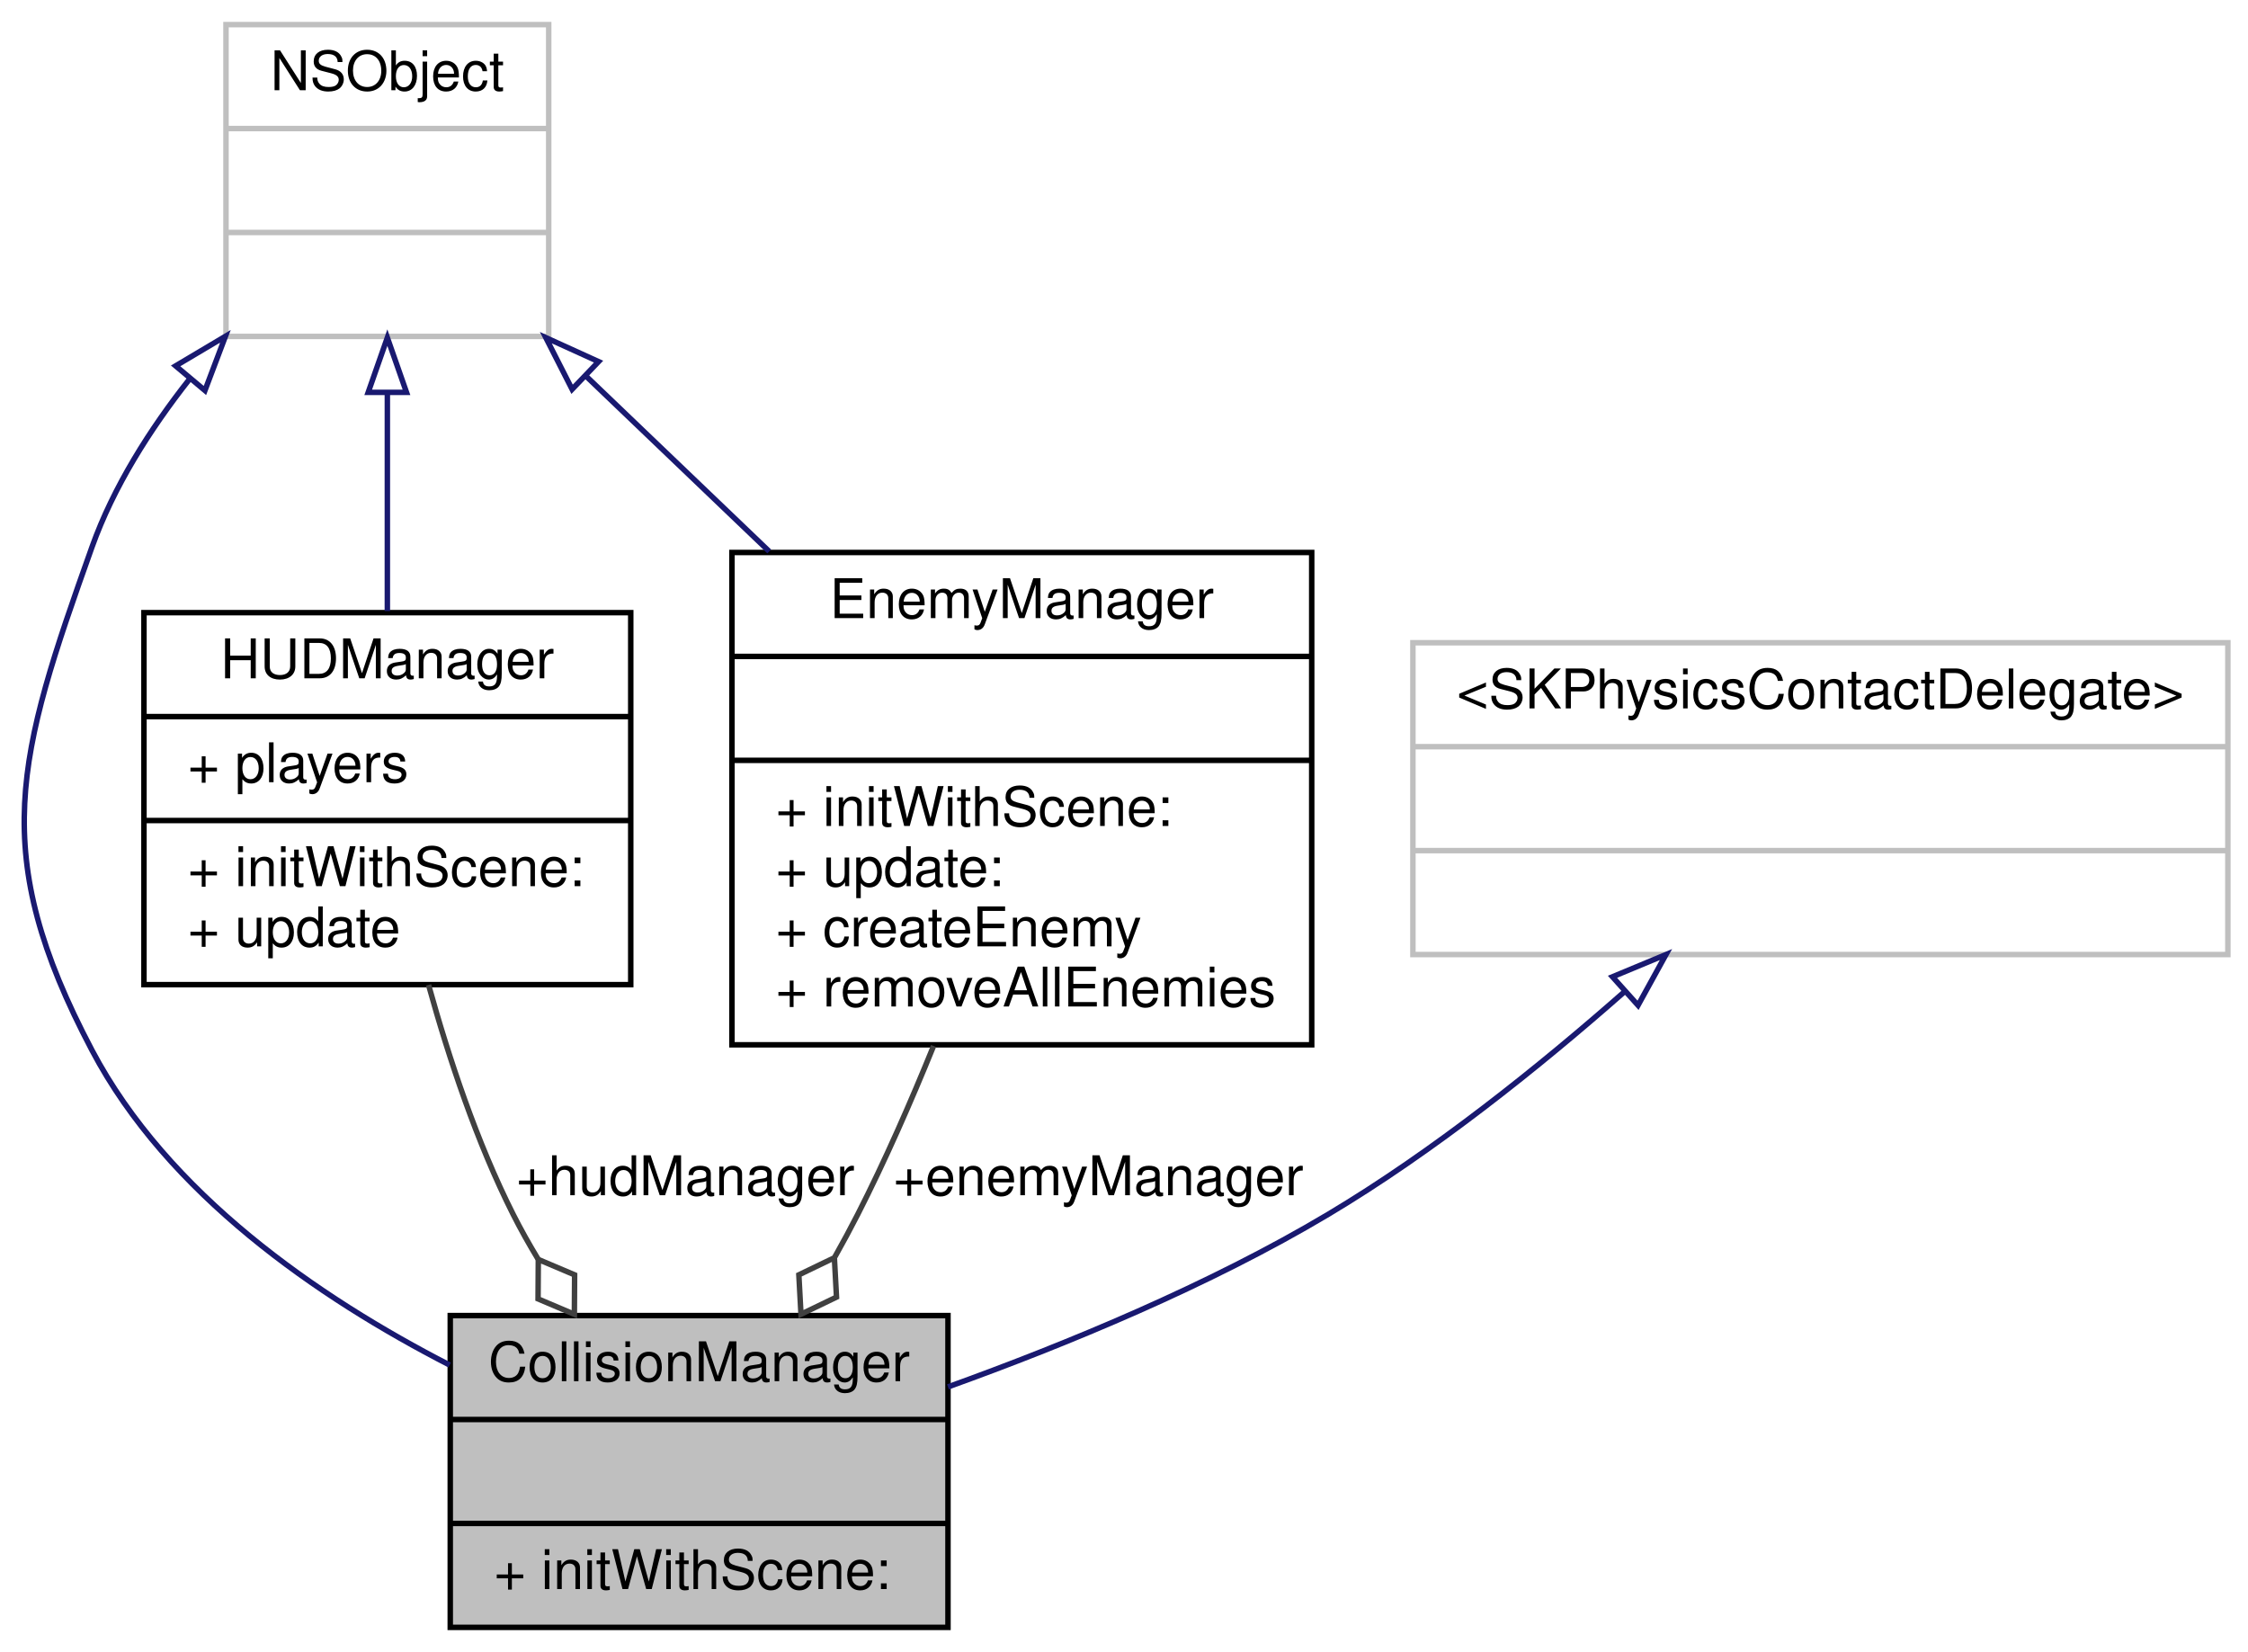
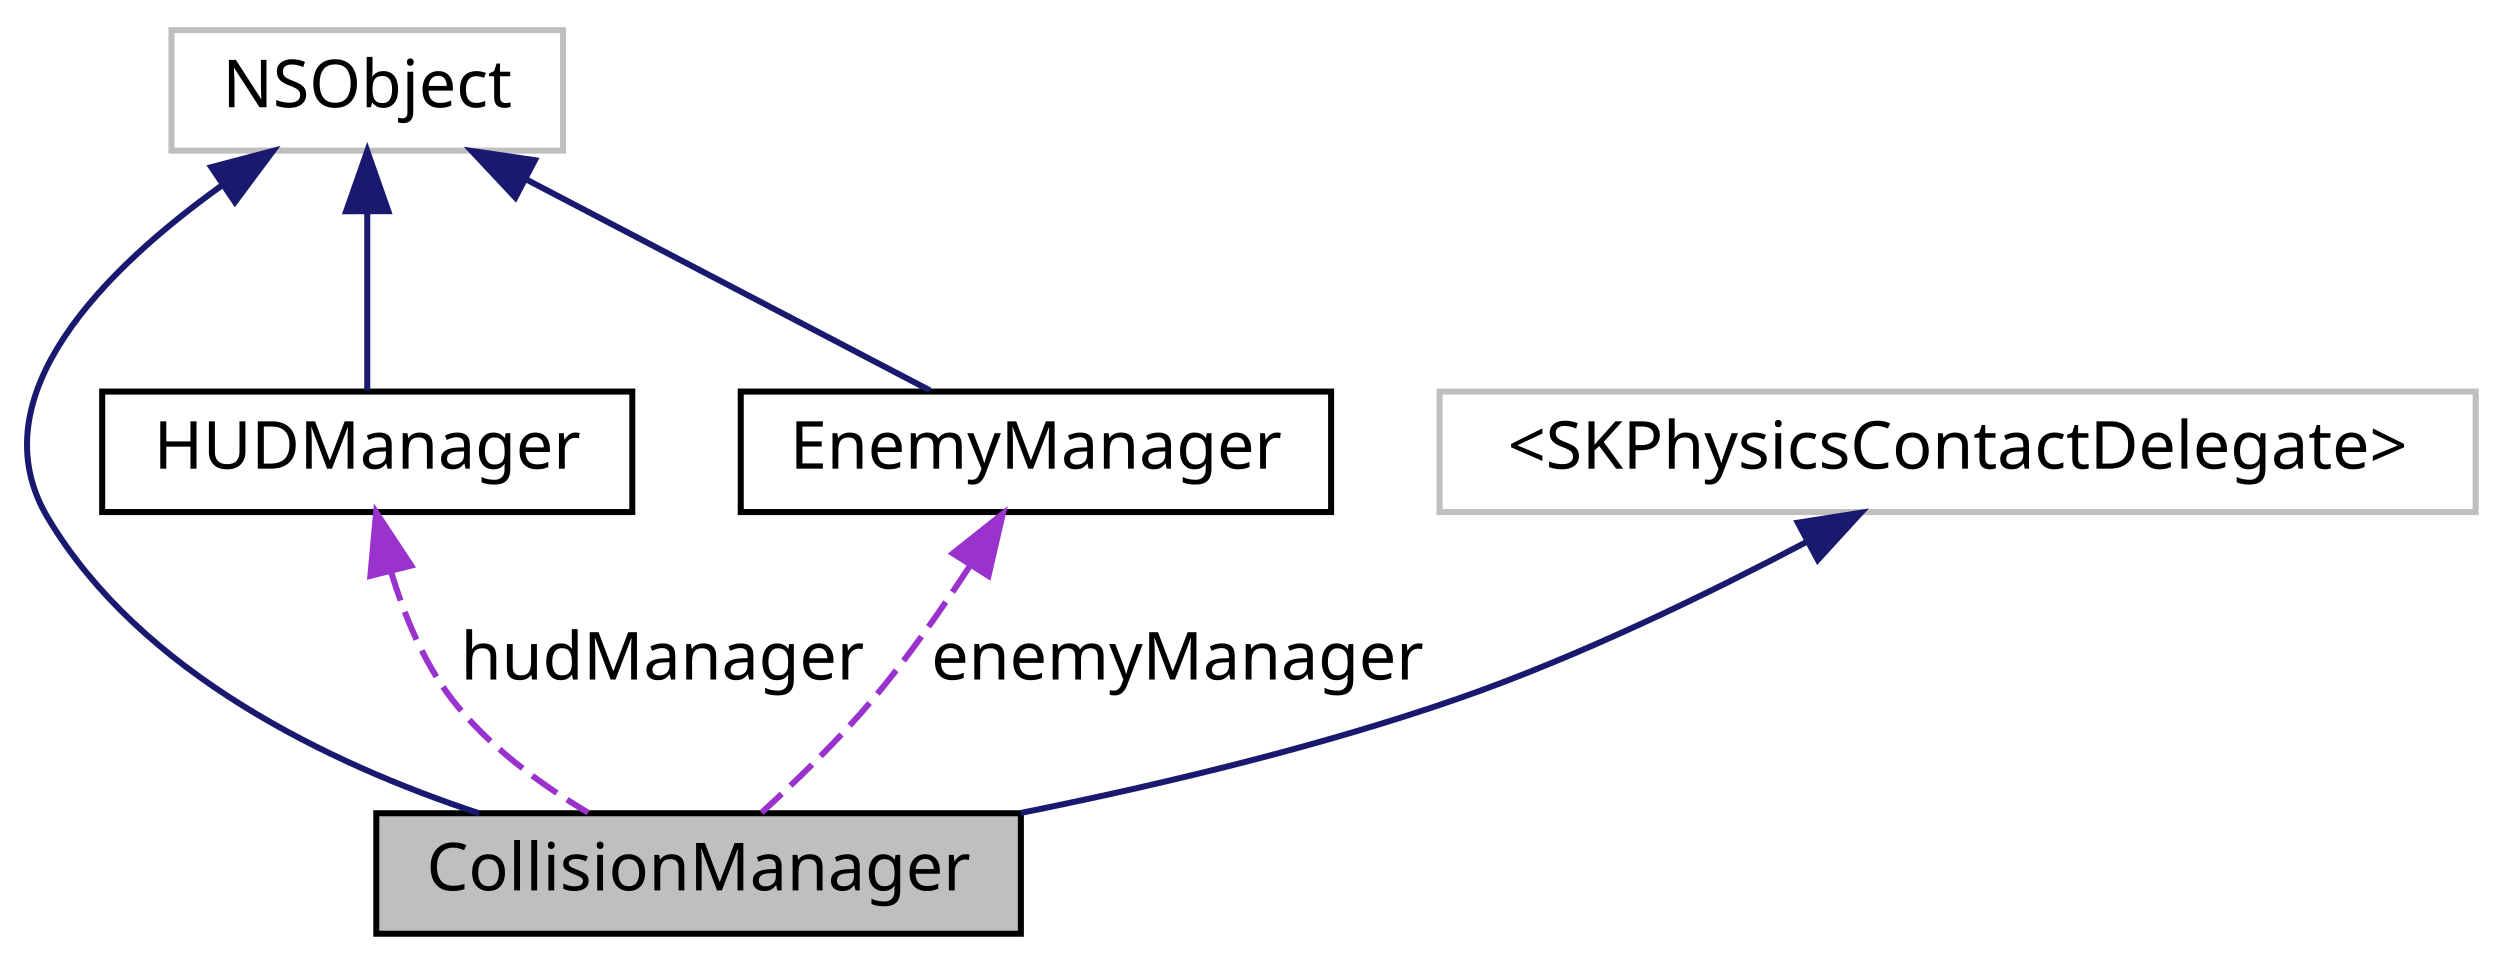
- <svg xmlns="http://www.w3.org/2000/svg" xmlns:xlink="http://www.w3.org/1999/xlink" width="411pt" height="302pt" viewBox="0.00 0.00 410.64 302.00">
-   <g id="graph0" class="graph" transform="scale(1 1) rotate(0) translate(4 298)">
-     <polygon fill="white" stroke="white" points="-4,4 -4,-298 406.639,-298 406.639,4 -4,4" />
+ <svg xmlns="http://www.w3.org/2000/svg" xmlns:xlink="http://www.w3.org/1999/xlink" width="415pt" height="160pt" viewBox="0.00 0.00 414.92 160.00">
+   <g id="graph0" class="graph" transform="scale(1 1) rotate(0) translate(4 156)">
+     <polygon fill="white" stroke="white" points="-4,4 -4,-156 410.924,-156 410.924,4 -4,4" />
    <g id="node1" class="node">
-       <polygon fill="#bfbfbf" stroke="black" points="78.139,-0.5 78.139,-57.5 169.139,-57.5 169.139,-0.5 78.139,-0.5" />
-       <text text-anchor="middle" x="123.639" y="-45.5" font-family="Helvetica,sans-Serif" font-size="10.00">CollisionManager</text>
-       <polyline fill="none" stroke="black" points="78.139,-38.5 169.139,-38.5 " />
-       <text text-anchor="middle" x="123.639" y="-26.5" font-family="Helvetica,sans-Serif" font-size="10.00"> </text>
-       <polyline fill="none" stroke="black" points="78.139,-19.5 169.139,-19.5 " />
-       <text text-anchor="start" x="86.139" y="-7.5" font-family="Helvetica,sans-Serif" font-size="10.00">+ initWithScene:</text>
+       <polygon fill="#bfbfbf" stroke="black" points="58.424,-1 58.424,-21 165.424,-21 165.424,-1 58.424,-1" />
+       <text text-anchor="middle" x="111.924" y="-8.2" font-family="Segoe UI Semibold" font-size="11.00">CollisionManager</text>
    </g>
    <g id="node2" class="node">
-       <polygon fill="white" stroke="#bfbfbf" points="37.139,-236.5 37.139,-293.5 96.139,-293.5 96.139,-236.5 37.139,-236.5" />
-       <text text-anchor="middle" x="66.639" y="-281.5" font-family="Helvetica,sans-Serif" font-size="10.00">NSObject</text>
-       <polyline fill="none" stroke="#bfbfbf" points="37.139,-274.5 96.139,-274.5 " />
-       <text text-anchor="middle" x="66.639" y="-262.5" font-family="Helvetica,sans-Serif" font-size="10.00"> </text>
-       <polyline fill="none" stroke="#bfbfbf" points="37.139,-255.5 96.139,-255.5 " />
-       <text text-anchor="middle" x="66.639" y="-243.5" font-family="Helvetica,sans-Serif" font-size="10.00"> </text>
+       <polygon fill="white" stroke="#bfbfbf" points="24.424,-131 24.424,-151 89.424,-151 89.424,-131 24.424,-131" />
+       <text text-anchor="middle" x="56.924" y="-138.2" font-family="Segoe UI Semibold" font-size="11.00">NSObject</text>
    </g>
    <g id="edge1" class="edge">
-       <path fill="none" stroke="midnightblue" d="M30.501,-228.735C23.2,-219.488 16.566,-209 12.639,-198 -1.107,-159.491 -6.431,-142.169 12.639,-106 26.473,-79.763 53.899,-60.853 78.027,-48.459" />
-       <polygon fill="none" stroke="midnightblue" points="27.928,-231.113 37.037,-236.523 33.29,-226.613 27.928,-231.113" />
+       <path fill="none" stroke="midnightblue" d="M32.783,-125.208C13.603,-111.485 -8.153,-90.194 3.924,-70 19.326,-44.246 50.525,-29.266 75.447,-21.006" />
+       <polygon fill="midnightblue" stroke="midnightblue" points="31.037,-128.253 41.283,-130.95 34.955,-122.452 31.037,-128.253" />
    </g>
    <g id="node4" class="node">
      <g id="a_node4">
        <a xlink:href="interface_h_u_d_manager.html" target="_top" xlink:title="Displays information for the player. ">
-           <polygon fill="white" stroke="black" points="22.139,-118 22.139,-186 111.139,-186 111.139,-118 22.139,-118" />
-           <text text-anchor="middle" x="66.639" y="-174" font-family="Helvetica,sans-Serif" font-size="10.00">HUDManager</text>
-           <polyline fill="none" stroke="black" points="22.139,-167 111.139,-167 " />
-           <text text-anchor="start" x="30.139" y="-155" font-family="Helvetica,sans-Serif" font-size="10.00">+ players</text>
-           <polyline fill="none" stroke="black" points="22.139,-148 111.139,-148 " />
-           <text text-anchor="start" x="30.139" y="-136" font-family="Helvetica,sans-Serif" font-size="10.00">+ initWithScene:</text>
-           <text text-anchor="start" x="30.139" y="-125" font-family="Helvetica,sans-Serif" font-size="10.00">+ update</text>
+           <polygon fill="white" stroke="black" points="12.924,-71 12.924,-91 100.924,-91 100.924,-71 12.924,-71" />
+           <text text-anchor="middle" x="56.924" y="-78.2" font-family="Segoe UI Semibold" font-size="11.00">HUDManager</text>
        </a>
      </g>
    </g>
    <g id="edge4" class="edge">
-       <path fill="none" stroke="midnightblue" d="M66.639,-226.252C66.639,-213.288 66.639,-198.881 66.639,-186.297" />
-       <polygon fill="none" stroke="midnightblue" points="63.139,-226.276 66.639,-236.276 70.139,-226.276 63.139,-226.276" />
+       <path fill="none" stroke="midnightblue" d="M56.924,-120.731C56.924,-110.781 56.924,-99.102 56.924,-91.19" />
+       <polygon fill="midnightblue" stroke="midnightblue" points="53.424,-120.937 56.924,-130.938 60.424,-120.938 53.424,-120.937" />
    </g>
    <g id="node5" class="node">
      <g id="a_node5">
        <a xlink:href="interface_enemy_manager.html" target="_top" xlink:title="Responsible for handling all enemies. ">
-           <polygon fill="white" stroke="black" points="129.639,-107 129.639,-197 235.639,-197 235.639,-107 129.639,-107" />
-           <text text-anchor="middle" x="182.639" y="-185" font-family="Helvetica,sans-Serif" font-size="10.00">EnemyManager</text>
-           <polyline fill="none" stroke="black" points="129.639,-178 235.639,-178 " />
-           <text text-anchor="middle" x="182.639" y="-166" font-family="Helvetica,sans-Serif" font-size="10.00"> </text>
-           <polyline fill="none" stroke="black" points="129.639,-159 235.639,-159 " />
-           <text text-anchor="start" x="137.639" y="-147" font-family="Helvetica,sans-Serif" font-size="10.00">+ initWithScene:</text>
-           <text text-anchor="start" x="137.639" y="-136" font-family="Helvetica,sans-Serif" font-size="10.00">+ update:</text>
-           <text text-anchor="start" x="137.639" y="-125" font-family="Helvetica,sans-Serif" font-size="10.00">+ createEnemy</text>
-           <text text-anchor="start" x="137.639" y="-114" font-family="Helvetica,sans-Serif" font-size="10.00">+ removeAllEnemies</text>
+           <polygon fill="white" stroke="black" points="118.924,-71 118.924,-91 216.924,-91 216.924,-71 118.924,-71" />
+           <text text-anchor="middle" x="167.924" y="-78.2" font-family="Segoe UI Semibold" font-size="11.00">EnemyManager</text>
        </a>
      </g>
    </g>
    <g id="edge6" class="edge">
-       <path fill="none" stroke="midnightblue" d="M103.092,-229.118C113.671,-218.996 125.363,-207.807 136.454,-197.194" />
-       <polygon fill="none" stroke="midnightblue" points="100.417,-226.834 95.612,-236.276 105.256,-231.891 100.417,-226.834" />
+       <path fill="none" stroke="midnightblue" d="M83.192,-126.274C103.921,-115.443 132.264,-100.633 150.336,-91.19" />
+       <polygon fill="midnightblue" stroke="midnightblue" points="81.51,-123.204 74.267,-130.938 84.751,-129.408 81.51,-123.204" />
    </g>
    <g id="node3" class="node">
-       <polygon fill="white" stroke="#bfbfbf" points="254.139,-123.5 254.139,-180.5 403.139,-180.5 403.139,-123.5 254.139,-123.5" />
-       <text text-anchor="middle" x="328.639" y="-168.5" font-family="Helvetica,sans-Serif" font-size="10.00">&lt;SKPhysicsContactDelegate&gt;</text>
-       <polyline fill="none" stroke="#bfbfbf" points="254.139,-161.5 403.139,-161.5 " />
-       <text text-anchor="middle" x="328.639" y="-149.5" font-family="Helvetica,sans-Serif" font-size="10.00"> </text>
-       <polyline fill="none" stroke="#bfbfbf" points="254.139,-142.5 403.139,-142.5 " />
-       <text text-anchor="middle" x="328.639" y="-130.5" font-family="Helvetica,sans-Serif" font-size="10.00"> </text>
+       <polygon fill="white" stroke="#bfbfbf" points="234.924,-71 234.924,-91 406.924,-91 406.924,-71 234.924,-71" />
+       <text text-anchor="middle" x="320.924" y="-78.2" font-family="Segoe UI Semibold" font-size="11.00">&lt;SKPhysicsContactDelegate&gt;</text>
    </g>
    <g id="edge2" class="edge">
-       <path fill="none" stroke="midnightblue" d="M292.961,-116.822C277.175,-102.916 257.856,-87.457 238.639,-76 216.937,-63.061 190.93,-52.309 169.142,-44.462" />
-       <polygon fill="none" stroke="midnightblue" points="290.628,-119.431 300.41,-123.499 295.3,-114.218 290.628,-119.431" />
+       <path fill="none" stroke="midnightblue" d="M296.047,-66.143C279.885,-57.615 258.137,-47.011 237.924,-40 214.635,-31.922 188.097,-25.616 165.401,-21.052" />
+       <polygon fill="midnightblue" stroke="midnightblue" points="294.398,-69.231 304.863,-70.882 297.712,-63.065 294.398,-69.231" />
    </g>
    <g id="edge3" class="edge">
-       <path fill="none" stroke="#404040" d="M74.172,-117.951C77.888,-104.534 83.016,-89.134 89.639,-76 91.008,-73.284 92.537,-70.56 94.166,-67.868" />
-       <polygon fill="none" stroke="#404040" points="94.238,-67.759 94.193,-60.548 100.832,-57.733 100.877,-64.944 94.238,-67.759" />
-       <text text-anchor="middle" x="121.139" y="-79.5" font-family="Helvetica,sans-Serif" font-size="10.00"> +hudManager</text>
+       <path fill="none" stroke="#9a32cd" stroke-dasharray="5,2" d="M60.889,-61.05C63.028,-53.95 66.227,-46.126 70.924,-40 76.903,-32.202 85.687,-25.797 93.593,-21.09" />
+       <polygon fill="#9a32cd" stroke="#9a32cd" points="57.442,-60.407 58.398,-70.958 64.23,-62.113 57.442,-60.407" />
+       <text text-anchor="middle" x="105.924" y="-43.2" font-family="Segoe UI Semibold" font-size="11.00"> hudManager</text>
    </g>
    <g id="edge5" class="edge">
-       <path fill="none" stroke="#404040" d="M166.503,-106.779C162.333,-96.514 157.608,-85.745 152.639,-76 151.336,-73.445 149.935,-70.849 148.476,-68.258" />
-       <polygon fill="none" stroke="#404040" points="148.369,-68.076 141.872,-64.946 142.263,-57.746 148.759,-60.876 148.369,-68.076" />
-       <text text-anchor="middle" x="196.639" y="-79.5" font-family="Helvetica,sans-Serif" font-size="10.00"> +enemyManager</text>
+       <path fill="none" stroke="#9a32cd" stroke-dasharray="5,2" d="M156.843,-61.876C152.231,-54.81 146.627,-46.794 140.924,-40 135.254,-33.246 128.14,-26.358 122.377,-21.103" />
+       <polygon fill="#9a32cd" stroke="#9a32cd" points="154.13,-64.134 162.431,-70.716 160.046,-60.394 154.13,-64.134" />
+       <text text-anchor="middle" x="191.424" y="-43.2" font-family="Segoe UI Semibold" font-size="11.00"> enemyManager</text>
    </g>
  </g>
</svg>
